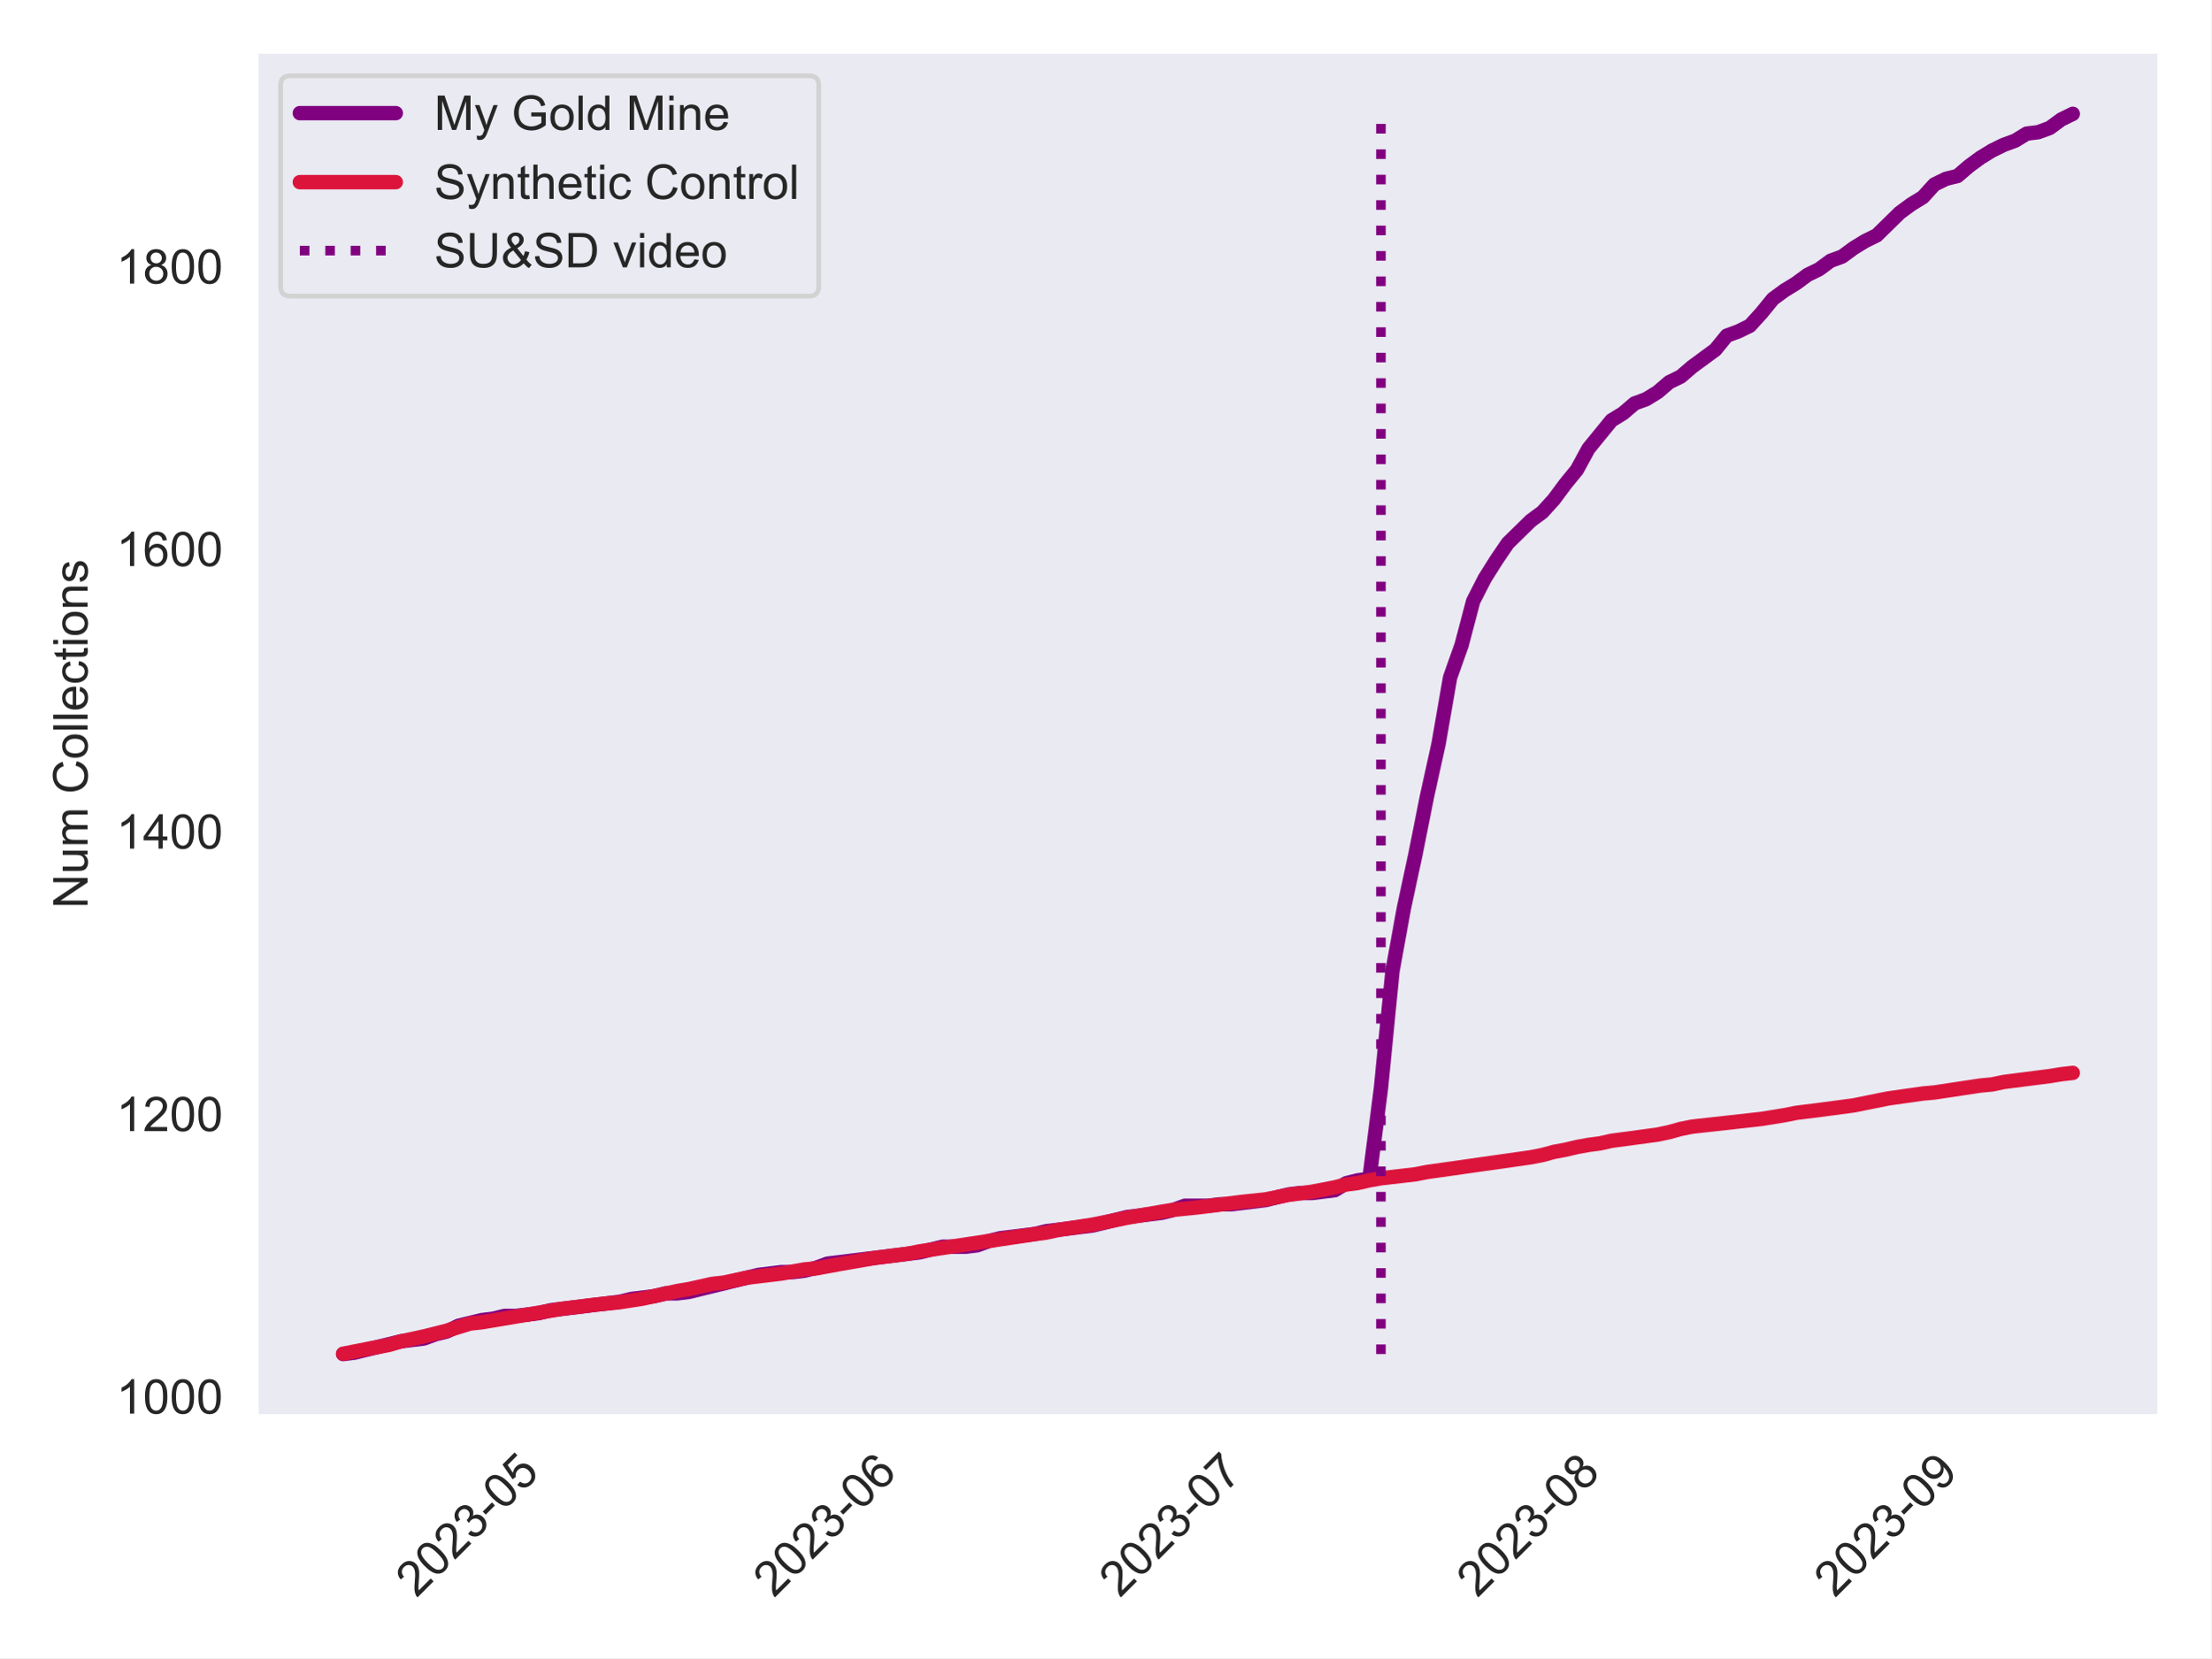
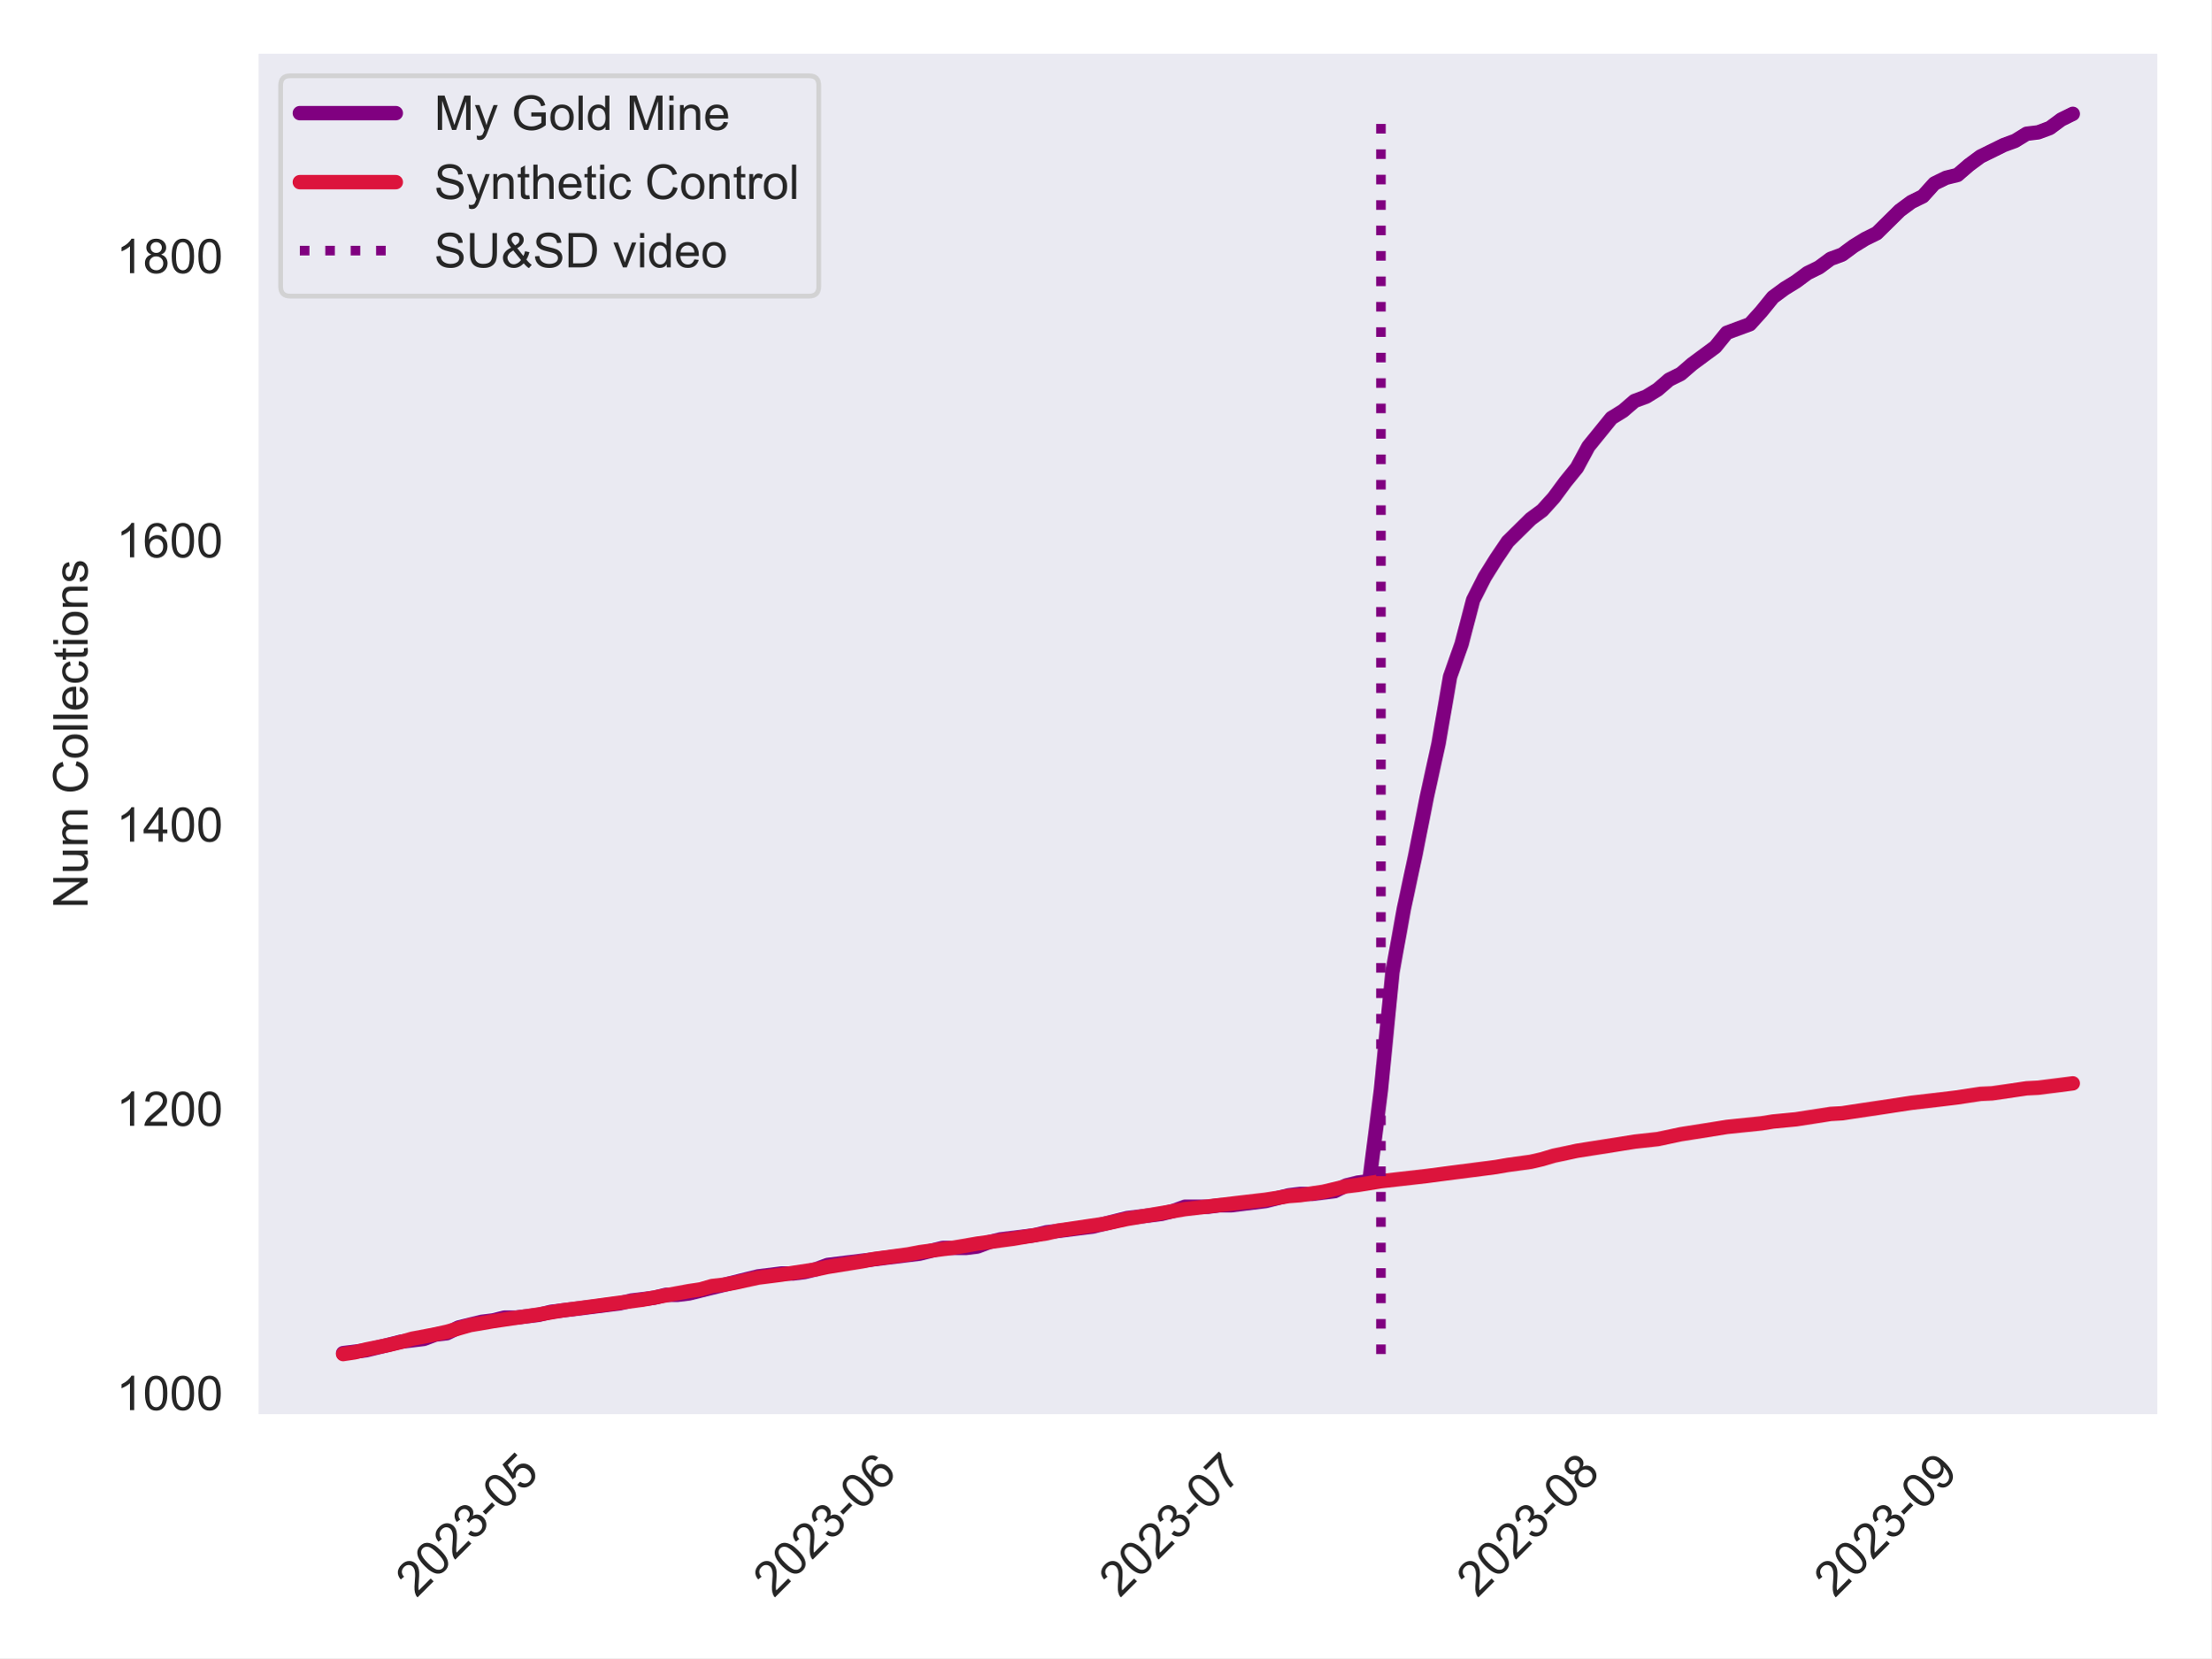
<svg xmlns="http://www.w3.org/2000/svg" xmlns:xlink="http://www.w3.org/1999/xlink" width="460.8pt" height="345.6pt" viewBox="0 0 460.8 345.6" version="1.1">
  <defs>
    <style type="text/css">*{stroke-linejoin: round; stroke-linecap: butt}</style>
  </defs>
  <g id="figure_1">
    <g id="patch_1">
      <path d="M 0 345.6  L 460.8 345.6  L 460.8 0  L 0 0  z " style="fill: #ffffff" />
    </g>
    <g id="axes_1">
      <g id="patch_2">
        <path d="M 53.48 295.153  L 450 295.153  L 450 10.8  L 53.48 10.8  z " style="fill: #eaeaf2" />
      </g>
      <g id="matplotlib.axis_1">
        <g id="xtick_1">
          <g id="text_1">
            <g style="fill: #262626" transform="translate(86.79253 333.1617) rotate(-45) scale(0.1 -0.1)">
              <defs>
                <path id="ArialMT-32" d="M 3222 541  L 3222 0  L 194 0  Q 188 203 259 391  Q 375 700 629 1000  Q 884 1300 1366 1694  Q 2113 2306 2375 2664  Q 2638 3022 2638 3341  Q 2638 3675 2398 3904  Q 2159 4134 1775 4134  Q 1369 4134 1125 3890  Q 881 3647 878 3216  L 300 3275  Q 359 3922 746 4261  Q 1134 4600 1788 4600  Q 2447 4600 2831 4234  Q 3216 3869 3216 3328  Q 3216 3053 3103 2787  Q 2991 2522 2730 2228  Q 2469 1934 1863 1422  Q 1356 997 1212 845  Q 1069 694 975 541  L 3222 541  z " transform="scale(0.015625)" />
                <path id="ArialMT-30" d="M 266 2259  Q 266 3072 433 3567  Q 600 4063 929 4331  Q 1259 4600 1759 4600  Q 2128 4600 2406 4451  Q 2684 4303 2865 4023  Q 3047 3744 3150 3342  Q 3253 2941 3253 2259  Q 3253 1453 3087 958  Q 2922 463 2592 192  Q 2263 -78 1759 -78  Q 1097 -78 719 397  Q 266 969 266 2259  z M 844 2259  Q 844 1131 1108 757  Q 1372 384 1759 384  Q 2147 384 2411 759  Q 2675 1134 2675 2259  Q 2675 3391 2411 3762  Q 2147 4134 1753 4134  Q 1366 4134 1134 3806  Q 844 3388 844 2259  z " transform="scale(0.015625)" />
                <path id="ArialMT-33" d="M 269 1209  L 831 1284  Q 928 806 1161 595  Q 1394 384 1728 384  Q 2125 384 2398 659  Q 2672 934 2672 1341  Q 2672 1728 2419 1979  Q 2166 2231 1775 2231  Q 1616 2231 1378 2169  L 1441 2663  Q 1497 2656 1531 2656  Q 1891 2656 2178 2843  Q 2466 3031 2466 3422  Q 2466 3731 2256 3934  Q 2047 4138 1716 4138  Q 1388 4138 1169 3931  Q 950 3725 888 3313  L 325 3413  Q 428 3978 793 4289  Q 1159 4600 1703 4600  Q 2078 4600 2393 4439  Q 2709 4278 2876 4000  Q 3044 3722 3044 3409  Q 3044 3113 2884 2869  Q 2725 2625 2413 2481  Q 2819 2388 3044 2092  Q 3269 1797 3269 1353  Q 3269 753 2831 336  Q 2394 -81 1725 -81  Q 1122 -81 723 278  Q 325 638 269 1209  z " transform="scale(0.015625)" />
                <path id="ArialMT-2d" d="M 203 1375  L 203 1941  L 1931 1941  L 1931 1375  L 203 1375  z " transform="scale(0.015625)" />
                <path id="ArialMT-35" d="M 266 1200  L 856 1250  Q 922 819 1161 601  Q 1400 384 1738 384  Q 2144 384 2425 690  Q 2706 997 2706 1503  Q 2706 1984 2436 2262  Q 2166 2541 1728 2541  Q 1456 2541 1237 2417  Q 1019 2294 894 2097  L 366 2166  L 809 4519  L 3088 4519  L 3088 3981  L 1259 3981  L 1013 2750  Q 1425 3038 1878 3038  Q 2478 3038 2890 2622  Q 3303 2206 3303 1553  Q 3303 931 2941 478  Q 2500 -78 1738 -78  Q 1113 -78 717 272  Q 322 622 266 1200  z " transform="scale(0.015625)" />
              </defs>
              <use xlink:href="#ArialMT-32" />
              <use xlink:href="#ArialMT-30" x="55.615" />
              <use xlink:href="#ArialMT-32" x="111.23" />
              <use xlink:href="#ArialMT-33" x="166.846" />
              <use xlink:href="#ArialMT-2d" x="222.461" />
              <use xlink:href="#ArialMT-30" x="255.762" />
              <use xlink:href="#ArialMT-35" x="311.377" />
            </g>
          </g>
        </g>
        <g id="xtick_2">
          <g id="text_2">
            <g style="fill: #262626" transform="translate(161.2902 333.1617) rotate(-45) scale(0.1 -0.1)">
              <defs>
                <path id="ArialMT-36" d="M 3184 3459  L 2625 3416  Q 2550 3747 2413 3897  Q 2184 4138 1850 4138  Q 1581 4138 1378 3988  Q 1113 3794 959 3422  Q 806 3050 800 2363  Q 1003 2672 1297 2822  Q 1591 2972 1913 2972  Q 2475 2972 2870 2558  Q 3266 2144 3266 1488  Q 3266 1056 3080 686  Q 2894 316 2569 119  Q 2244 -78 1831 -78  Q 1128 -78 684 439  Q 241 956 241 2144  Q 241 3472 731 4075  Q 1159 4600 1884 4600  Q 2425 4600 2770 4297  Q 3116 3994 3184 3459  z M 888 1484  Q 888 1194 1011 928  Q 1134 663 1356 523  Q 1578 384 1822 384  Q 2178 384 2434 671  Q 2691 959 2691 1453  Q 2691 1928 2437 2201  Q 2184 2475 1800 2475  Q 1419 2475 1153 2201  Q 888 1928 888 1484  z " transform="scale(0.015625)" />
              </defs>
              <use xlink:href="#ArialMT-32" />
              <use xlink:href="#ArialMT-30" x="55.615" />
              <use xlink:href="#ArialMT-32" x="111.23" />
              <use xlink:href="#ArialMT-33" x="166.846" />
              <use xlink:href="#ArialMT-2d" x="222.461" />
              <use xlink:href="#ArialMT-30" x="255.762" />
              <use xlink:href="#ArialMT-36" x="311.377" />
            </g>
          </g>
        </g>
        <g id="xtick_3">
          <g id="text_3">
            <g style="fill: #262626" transform="translate(233.3848 333.1617) rotate(-45) scale(0.1 -0.1)">
              <defs>
                <path id="ArialMT-37" d="M 303 3981  L 303 4522  L 3269 4522  L 3269 4084  Q 2831 3619 2401 2847  Q 1972 2075 1738 1259  Q 1569 684 1522 0  L 944 0  Q 953 541 1156 1306  Q 1359 2072 1739 2783  Q 2119 3494 2547 3981  L 303 3981  z " transform="scale(0.015625)" />
              </defs>
              <use xlink:href="#ArialMT-32" />
              <use xlink:href="#ArialMT-30" x="55.615" />
              <use xlink:href="#ArialMT-32" x="111.23" />
              <use xlink:href="#ArialMT-33" x="166.846" />
              <use xlink:href="#ArialMT-2d" x="222.461" />
              <use xlink:href="#ArialMT-30" x="255.762" />
              <use xlink:href="#ArialMT-37" x="311.377" />
            </g>
          </g>
        </g>
        <g id="xtick_4">
          <g id="text_4">
            <g style="fill: #262626" transform="translate(307.8825 333.1617) rotate(-45) scale(0.1 -0.1)">
              <defs>
                <path id="ArialMT-38" d="M 1131 2484  Q 781 2613 612 2850  Q 444 3088 444 3419  Q 444 3919 803 4259  Q 1163 4600 1759 4600  Q 2359 4600 2725 4251  Q 3091 3903 3091 3403  Q 3091 3084 2923 2848  Q 2756 2613 2416 2484  Q 2838 2347 3058 2040  Q 3278 1734 3278 1309  Q 3278 722 2862 322  Q 2447 -78 1769 -78  Q 1091 -78 675 323  Q 259 725 259 1325  Q 259 1772 486 2073  Q 713 2375 1131 2484  z M 1019 3438  Q 1019 3113 1228 2906  Q 1438 2700 1772 2700  Q 2097 2700 2305 2904  Q 2513 3109 2513 3406  Q 2513 3716 2298 3927  Q 2084 4138 1766 4138  Q 1444 4138 1231 3931  Q 1019 3725 1019 3438  z M 838 1322  Q 838 1081 952 856  Q 1066 631 1291 507  Q 1516 384 1775 384  Q 2178 384 2440 643  Q 2703 903 2703 1303  Q 2703 1709 2433 1975  Q 2163 2241 1756 2241  Q 1359 2241 1098 1978  Q 838 1716 838 1322  z " transform="scale(0.015625)" />
              </defs>
              <use xlink:href="#ArialMT-32" />
              <use xlink:href="#ArialMT-30" x="55.615" />
              <use xlink:href="#ArialMT-32" x="111.23" />
              <use xlink:href="#ArialMT-33" x="166.846" />
              <use xlink:href="#ArialMT-2d" x="222.461" />
              <use xlink:href="#ArialMT-30" x="255.762" />
              <use xlink:href="#ArialMT-38" x="311.377" />
            </g>
          </g>
        </g>
        <g id="xtick_5">
          <g id="text_5">
            <g style="fill: #262626" transform="translate(382.3802 333.1617) rotate(-45) scale(0.1 -0.1)">
              <defs>
                <path id="ArialMT-39" d="M 350 1059  L 891 1109  Q 959 728 1153 556  Q 1347 384 1650 384  Q 1909 384 2104 503  Q 2300 622 2425 820  Q 2550 1019 2634 1356  Q 2719 1694 2719 2044  Q 2719 2081 2716 2156  Q 2547 1888 2255 1720  Q 1963 1553 1622 1553  Q 1053 1553 659 1965  Q 266 2378 266 3053  Q 266 3750 677 4175  Q 1088 4600 1706 4600  Q 2153 4600 2523 4359  Q 2894 4119 3086 3673  Q 3278 3228 3278 2384  Q 3278 1506 3087 986  Q 2897 466 2520 194  Q 2144 -78 1638 -78  Q 1100 -78 759 220  Q 419 519 350 1059  z M 2653 3081  Q 2653 3566 2395 3850  Q 2138 4134 1775 4134  Q 1400 4134 1122 3828  Q 844 3522 844 3034  Q 844 2597 1108 2323  Q 1372 2050 1759 2050  Q 2150 2050 2401 2323  Q 2653 2597 2653 3081  z " transform="scale(0.015625)" />
              </defs>
              <use xlink:href="#ArialMT-32" />
              <use xlink:href="#ArialMT-30" x="55.615" />
              <use xlink:href="#ArialMT-32" x="111.23" />
              <use xlink:href="#ArialMT-33" x="166.846" />
              <use xlink:href="#ArialMT-2d" x="222.461" />
              <use xlink:href="#ArialMT-30" x="255.762" />
              <use xlink:href="#ArialMT-39" x="311.377" />
            </g>
          </g>
        </g>
      </g>
      <g id="matplotlib.axis_2">
        <g id="ytick_1">
          <g id="text_6">
-             <g style="fill: #262626" transform="translate(24.23625 294.6393) scale(0.1 -0.1)">
+             <g style="fill: #262626" transform="translate(24.23625 293.9117) scale(0.1 -0.1)">
              <defs>
                <path id="ArialMT-31" d="M 2384 0  L 1822 0  L 1822 3584  Q 1619 3391 1289 3197  Q 959 3003 697 2906  L 697 3450  Q 1169 3672 1522 3987  Q 1875 4303 2022 4600  L 2384 4600  L 2384 0  z " transform="scale(0.015625)" />
              </defs>
              <use xlink:href="#ArialMT-31" />
              <use xlink:href="#ArialMT-30" x="55.615" />
              <use xlink:href="#ArialMT-30" x="111.23" />
              <use xlink:href="#ArialMT-30" x="166.846" />
            </g>
          </g>
        </g>
        <g id="ytick_2">
          <g id="text_7">
-             <g style="fill: #262626" transform="translate(24.23625 235.7549) scale(0.1 -0.1)">
+             <g style="fill: #262626" transform="translate(24.23625 234.6655) scale(0.1 -0.1)">
              <use xlink:href="#ArialMT-31" />
              <use xlink:href="#ArialMT-32" x="55.615" />
              <use xlink:href="#ArialMT-30" x="111.23" />
              <use xlink:href="#ArialMT-30" x="166.846" />
            </g>
          </g>
        </g>
        <g id="ytick_3">
          <g id="text_8">
-             <g style="fill: #262626" transform="translate(24.23625 176.8705) scale(0.1 -0.1)">
+             <g style="fill: #262626" transform="translate(24.23625 175.4194) scale(0.1 -0.1)">
              <defs>
                <path id="ArialMT-34" d="M 2069 0  L 2069 1097  L 81 1097  L 81 1613  L 2172 4581  L 2631 4581  L 2631 1613  L 3250 1613  L 3250 1097  L 2631 1097  L 2631 0  L 2069 0  z M 2069 1613  L 2069 3678  L 634 1613  L 2069 1613  z " transform="scale(0.015625)" />
              </defs>
              <use xlink:href="#ArialMT-31" />
              <use xlink:href="#ArialMT-34" x="55.615" />
              <use xlink:href="#ArialMT-30" x="111.23" />
              <use xlink:href="#ArialMT-30" x="166.846" />
            </g>
          </g>
        </g>
        <g id="ytick_4">
          <g id="text_9">
-             <g style="fill: #262626" transform="translate(24.23625 117.986) scale(0.1 -0.1)">
+             <g style="fill: #262626" transform="translate(24.23625 116.1733) scale(0.1 -0.1)">
              <use xlink:href="#ArialMT-31" />
              <use xlink:href="#ArialMT-36" x="55.615" />
              <use xlink:href="#ArialMT-30" x="111.23" />
              <use xlink:href="#ArialMT-30" x="166.846" />
            </g>
          </g>
        </g>
        <g id="ytick_5">
          <g id="text_10">
-             <g style="fill: #262626" transform="translate(24.23625 59.10163) scale(0.1 -0.1)">
+             <g style="fill: #262626" transform="translate(24.23625 56.92711) scale(0.1 -0.1)">
              <use xlink:href="#ArialMT-31" />
              <use xlink:href="#ArialMT-38" x="55.615" />
              <use xlink:href="#ArialMT-30" x="111.23" />
              <use xlink:href="#ArialMT-30" x="166.846" />
            </g>
          </g>
        </g>
        <g id="text_11">
          <g style="fill: #262626" transform="translate(18.24875 189.3764) rotate(-90) scale(0.1 -0.1)">
            <defs>
              <path id="ArialMT-4e" d="M 488 0  L 488 4581  L 1109 4581  L 3516 984  L 3516 4581  L 4097 4581  L 4097 0  L 3475 0  L 1069 3600  L 1069 0  L 488 0  z " transform="scale(0.015625)" />
              <path id="ArialMT-75" d="M 2597 0  L 2597 488  Q 2209 -75 1544 -75  Q 1250 -75 995 37  Q 741 150 617 320  Q 494 491 444 738  Q 409 903 409 1263  L 409 3319  L 972 3319  L 972 1478  Q 972 1038 1006 884  Q 1059 663 1231 536  Q 1403 409 1656 409  Q 1909 409 2131 539  Q 2353 669 2445 892  Q 2538 1116 2538 1541  L 2538 3319  L 3100 3319  L 3100 0  L 2597 0  z " transform="scale(0.015625)" />
              <path id="ArialMT-6d" d="M 422 0  L 422 3319  L 925 3319  L 925 2853  Q 1081 3097 1340 3245  Q 1600 3394 1931 3394  Q 2300 3394 2536 3241  Q 2772 3088 2869 2813  Q 3263 3394 3894 3394  Q 4388 3394 4653 3120  Q 4919 2847 4919 2278  L 4919 0  L 4359 0  L 4359 2091  Q 4359 2428 4304 2576  Q 4250 2725 4106 2815  Q 3963 2906 3769 2906  Q 3419 2906 3187 2673  Q 2956 2441 2956 1928  L 2956 0  L 2394 0  L 2394 2156  Q 2394 2531 2256 2718  Q 2119 2906 1806 2906  Q 1569 2906 1367 2781  Q 1166 2656 1075 2415  Q 984 2175 984 1722  L 984 0  L 422 0  z " transform="scale(0.015625)" />
              <path id="ArialMT-20" transform="scale(0.015625)" />
              <path id="ArialMT-43" d="M 3763 1606  L 4369 1453  Q 4178 706 3683 314  Q 3188 -78 2472 -78  Q 1731 -78 1267 223  Q 803 525 561 1097  Q 319 1669 319 2325  Q 319 3041 592 3573  Q 866 4106 1370 4382  Q 1875 4659 2481 4659  Q 3169 4659 3637 4309  Q 4106 3959 4291 3325  L 3694 3184  Q 3534 3684 3231 3912  Q 2928 4141 2469 4141  Q 1941 4141 1586 3887  Q 1231 3634 1087 3207  Q 944 2781 944 2328  Q 944 1744 1114 1308  Q 1284 872 1643 656  Q 2003 441 2422 441  Q 2931 441 3284 734  Q 3638 1028 3763 1606  z " transform="scale(0.015625)" />
              <path id="ArialMT-6f" d="M 213 1659  Q 213 2581 725 3025  Q 1153 3394 1769 3394  Q 2453 3394 2887 2945  Q 3322 2497 3322 1706  Q 3322 1066 3130 698  Q 2938 331 2570 128  Q 2203 -75 1769 -75  Q 1072 -75 642 372  Q 213 819 213 1659  z M 791 1659  Q 791 1022 1069 705  Q 1347 388 1769 388  Q 2188 388 2466 706  Q 2744 1025 2744 1678  Q 2744 2294 2464 2611  Q 2184 2928 1769 2928  Q 1347 2928 1069 2612  Q 791 2297 791 1659  z " transform="scale(0.015625)" />
              <path id="ArialMT-6c" d="M 409 0  L 409 4581  L 972 4581  L 972 0  L 409 0  z " transform="scale(0.015625)" />
              <path id="ArialMT-65" d="M 2694 1069  L 3275 997  Q 3138 488 2766 206  Q 2394 -75 1816 -75  Q 1088 -75 661 373  Q 234 822 234 1631  Q 234 2469 665 2931  Q 1097 3394 1784 3394  Q 2450 3394 2872 2941  Q 3294 2488 3294 1666  Q 3294 1616 3291 1516  L 816 1516  Q 847 969 1125 678  Q 1403 388 1819 388  Q 2128 388 2347 550  Q 2566 713 2694 1069  z M 847 1978  L 2700 1978  Q 2663 2397 2488 2606  Q 2219 2931 1791 2931  Q 1403 2931 1139 2672  Q 875 2413 847 1978  z " transform="scale(0.015625)" />
              <path id="ArialMT-63" d="M 2588 1216  L 3141 1144  Q 3050 572 2676 248  Q 2303 -75 1759 -75  Q 1078 -75 664 370  Q 250 816 250 1647  Q 250 2184 428 2587  Q 606 2991 970 3192  Q 1334 3394 1763 3394  Q 2303 3394 2647 3120  Q 2991 2847 3088 2344  L 2541 2259  Q 2463 2594 2264 2762  Q 2066 2931 1784 2931  Q 1359 2931 1093 2626  Q 828 2322 828 1663  Q 828 994 1084 691  Q 1341 388 1753 388  Q 2084 388 2306 591  Q 2528 794 2588 1216  z " transform="scale(0.015625)" />
              <path id="ArialMT-74" d="M 1650 503  L 1731 6  Q 1494 -44 1306 -44  Q 1000 -44 831 53  Q 663 150 594 308  Q 525 466 525 972  L 525 2881  L 113 2881  L 113 3319  L 525 3319  L 525 4141  L 1084 4478  L 1084 3319  L 1650 3319  L 1650 2881  L 1084 2881  L 1084 941  Q 1084 700 1114 631  Q 1144 563 1211 522  Q 1278 481 1403 481  Q 1497 481 1650 503  z " transform="scale(0.015625)" />
              <path id="ArialMT-69" d="M 425 3934  L 425 4581  L 988 4581  L 988 3934  L 425 3934  z M 425 0  L 425 3319  L 988 3319  L 988 0  L 425 0  z " transform="scale(0.015625)" />
              <path id="ArialMT-6e" d="M 422 0  L 422 3319  L 928 3319  L 928 2847  Q 1294 3394 1984 3394  Q 2284 3394 2536 3286  Q 2788 3178 2913 3003  Q 3038 2828 3088 2588  Q 3119 2431 3119 2041  L 3119 0  L 2556 0  L 2556 2019  Q 2556 2363 2490 2533  Q 2425 2703 2258 2804  Q 2091 2906 1866 2906  Q 1506 2906 1245 2678  Q 984 2450 984 1813  L 984 0  L 422 0  z " transform="scale(0.015625)" />
              <path id="ArialMT-73" d="M 197 991  L 753 1078  Q 800 744 1014 566  Q 1228 388 1613 388  Q 2000 388 2187 545  Q 2375 703 2375 916  Q 2375 1106 2209 1216  Q 2094 1291 1634 1406  Q 1016 1563 777 1677  Q 538 1791 414 1992  Q 291 2194 291 2438  Q 291 2659 392 2848  Q 494 3038 669 3163  Q 800 3259 1026 3326  Q 1253 3394 1513 3394  Q 1903 3394 2198 3281  Q 2494 3169 2634 2976  Q 2775 2784 2828 2463  L 2278 2388  Q 2241 2644 2061 2787  Q 1881 2931 1553 2931  Q 1166 2931 1000 2803  Q 834 2675 834 2503  Q 834 2394 903 2306  Q 972 2216 1119 2156  Q 1203 2125 1616 2013  Q 2213 1853 2448 1751  Q 2684 1650 2818 1456  Q 2953 1263 2953 975  Q 2953 694 2789 445  Q 2625 197 2315 61  Q 2006 -75 1616 -75  Q 969 -75 630 194  Q 291 463 197 991  z " transform="scale(0.015625)" />
            </defs>
            <use xlink:href="#ArialMT-4e" />
            <use xlink:href="#ArialMT-75" x="72.217" />
            <use xlink:href="#ArialMT-6d" x="127.832" />
            <use xlink:href="#ArialMT-20" x="211.133" />
            <use xlink:href="#ArialMT-43" x="238.916" />
            <use xlink:href="#ArialMT-6f" x="311.133" />
            <use xlink:href="#ArialMT-6c" x="366.748" />
            <use xlink:href="#ArialMT-6c" x="388.965" />
            <use xlink:href="#ArialMT-65" x="411.182" />
            <use xlink:href="#ArialMT-63" x="466.797" />
            <use xlink:href="#ArialMT-74" x="516.797" />
            <use xlink:href="#ArialMT-69" x="544.58" />
            <use xlink:href="#ArialMT-6f" x="566.797" />
            <use xlink:href="#ArialMT-6e" x="622.412" />
            <use xlink:href="#ArialMT-73" x="678.027" />
          </g>
        </g>
      </g>
      <g id="PolyCollection_1" />
      <g id="PolyCollection_2" />
      <g id="line2d_1">
-         <path d="M 71.504 282.228  L 73.907 281.933  L 83.519 279.578  L 88.326 278.989  L 90.729 278.106  L 93.132 277.517  L 95.535 276.339  L 100.341 275.162  L 102.745 274.867  L 105.148 274.278  L 107.551 274.278  L 112.357 273.69  L 114.76 273.101  L 129.179 271.334  L 131.582 270.745  L 136.389 270.156  L 138.792 269.568  L 141.195 269.568  L 143.598 269.273  L 158.017 265.74  L 162.823 265.151  L 165.227 265.151  L 167.63 264.857  L 170.033 264.268  L 172.436 263.385  L 191.661 261.029  L 196.468 259.852  L 201.274 259.852  L 203.677 259.557  L 206.08 258.674  L 208.483 258.085  L 215.693 257.202  L 218.096 256.613  L 227.708 255.435  L 234.918 253.669  L 242.127 252.786  L 244.531 252.197  L 246.934 251.313  L 251.74 251.313  L 254.143 251.019  L 256.546 251.019  L 263.756 250.136  L 268.562 248.958  L 270.965 248.664  L 273.368 248.664  L 278.175 248.075  L 280.578 246.603  L 282.981 246.014  L 285.384 245.719  L 287.787 226.876  L 290.19 202.439  L 292.594 189.19  L 294.997 178.002  L 297.4 165.931  L 299.803 155.037  L 302.206 141.2  L 304.609 134.428  L 307.012 125.301  L 309.416 120.59  L 311.819 116.763  L 314.222 113.229  L 319.028 108.519  L 321.431 106.752  L 323.835 104.102  L 326.238 100.864  L 328.641 97.92  L 331.044 93.503  L 335.85 87.615  L 338.253 86.143  L 340.657 84.082  L 343.06 83.198  L 345.463 81.726  L 347.866 79.665  L 350.269 78.488  L 352.672 76.427  L 357.479 72.894  L 359.882 69.949  L 362.285 69.066  L 364.688 67.888  L 367.091 65.239  L 369.494 62.294  L 371.898 60.528  L 374.301 59.056  L 376.704 57.289  L 379.107 56.112  L 381.51 54.345  L 383.913 53.462  L 386.316 51.695  L 388.72 50.223  L 391.123 49.045  L 395.929 44.335  L 398.332 42.568  L 400.735 41.096  L 403.139 38.446  L 405.542 37.269  L 407.945 36.68  L 410.348 34.619  L 412.751 32.852  L 415.154 31.38  L 417.557 30.202  L 419.961 29.319  L 422.364 27.847  L 424.767 27.553  L 427.17 26.669  L 429.573 24.903  L 431.976 23.725  L 431.976 23.725  " clip-path="url(#p0e46bde191)" style="fill: none; stroke: #800080; stroke-width: 3; stroke-linecap: round" />
+         <path d="M 71.504 282.038  L 76.31 281.446  L 83.519 279.668  L 88.326 279.076  L 90.729 278.187  L 93.132 277.891  L 95.535 276.706  L 100.341 275.521  L 102.745 275.225  L 105.148 274.633  L 107.551 274.633  L 112.357 274.04  L 114.76 273.448  L 129.179 271.67  L 131.582 271.078  L 136.389 270.485  L 138.792 269.893  L 141.195 269.893  L 143.598 269.597  L 158.017 266.042  L 162.823 265.449  L 165.227 265.449  L 167.63 265.153  L 170.033 264.561  L 172.436 263.672  L 191.661 261.302  L 196.468 260.117  L 201.274 260.117  L 203.677 259.821  L 206.08 258.932  L 208.483 258.34  L 215.693 257.451  L 218.096 256.859  L 227.708 255.674  L 234.918 253.896  L 242.127 253.008  L 244.531 252.415  L 246.934 251.527  L 251.74 251.527  L 254.143 251.23  L 256.546 251.23  L 263.756 250.342  L 268.562 249.157  L 270.965 248.86  L 273.368 248.86  L 278.175 248.268  L 280.578 247.083  L 282.981 246.491  L 285.384 246.194  L 287.787 227.236  L 290.19 202.648  L 292.594 189.318  L 294.997 178.061  L 297.4 165.916  L 299.803 154.955  L 302.206 141.032  L 304.609 134.219  L 307.012 125.036  L 309.416 120.296  L 311.819 116.445  L 314.222 112.891  L 319.028 108.151  L 321.431 106.374  L 323.835 103.707  L 326.238 100.449  L 328.641 97.487  L 331.044 93.043  L 335.85 87.119  L 338.253 85.637  L 340.657 83.564  L 343.06 82.675  L 345.463 81.194  L 347.866 79.12  L 350.269 77.935  L 352.672 75.862  L 357.479 72.307  L 359.882 69.345  L 364.688 67.567  L 367.091 64.901  L 369.494 61.939  L 371.898 60.162  L 374.301 58.68  L 376.704 56.903  L 379.107 55.718  L 381.51 53.941  L 383.913 53.052  L 386.316 51.275  L 388.72 49.793  L 391.123 48.609  L 395.929 43.869  L 398.332 42.091  L 400.735 40.907  L 403.139 38.24  L 405.542 37.056  L 407.945 36.463  L 410.348 34.389  L 412.751 32.612  L 417.557 30.242  L 419.961 29.354  L 422.364 27.872  L 424.767 27.576  L 427.17 26.687  L 429.573 24.91  L 431.976 23.725  L 431.976 23.725  " clip-path="url(#p45e643c1f0)" style="fill: none; stroke: #800080; stroke-width: 3; stroke-linecap: round" />
      </g>
      <g id="line2d_2">
-         <path d="M 71.504 282.165  L 76.31 281.219  L 81.116 280.308  L 83.519 279.597  L 88.326 278.557  L 93.132 277.358  L 97.938 275.871  L 100.341 275.611  L 117.164 272.79  L 124.373 271.9  L 129.179 271.42  L 133.986 270.669  L 141.195 269.085  L 143.598 268.684  L 148.404 267.608  L 150.808 267.343  L 155.614 266.321  L 162.823 265.453  L 167.63 264.593  L 170.033 264.38  L 174.839 263.504  L 182.049 262.241  L 189.258 261.314  L 191.661 260.822  L 215.693 257.227  L 218.096 256.905  L 220.499 256.365  L 227.708 255.257  L 234.918 253.813  L 242.127 252.556  L 244.531 252.159  L 249.337 251.683  L 258.949 250.496  L 263.756 249.992  L 268.562 249.039  L 273.368 248.409  L 278.175 247.483  L 280.578 246.883  L 282.981 246.568  L 285.384 246.018  L 287.787 245.592  L 294.997 244.758  L 297.4 244.289  L 319.028 241.215  L 321.431 240.745  L 323.835 240.088  L 326.238 239.645  L 328.641 239.077  L 331.044 238.633  L 333.447 238.321  L 335.85 237.778  L 345.463 236.486  L 347.866 235.975  L 350.269 235.303  L 352.672 234.826  L 367.091 233.221  L 371.898 232.438  L 374.301 231.955  L 379.107 231.358  L 386.316 230.397  L 393.526 228.942  L 398.332 228.268  L 400.735 227.925  L 403.139 227.708  L 412.751 226.257  L 415.154 226.029  L 417.557 225.522  L 427.17 224.291  L 429.573 223.899  L 431.976 223.627  L 431.976 223.627  " clip-path="url(#p0e46bde191)" style="fill: none; stroke: #dc143c; stroke-width: 3; stroke-linecap: round" />
+         <path d="M 71.504 282.228  L 73.907 281.873  L 76.31 281.279  L 81.116 280.309  L 83.519 279.734  L 85.923 279.034  L 90.729 278.125  L 93.132 277.59  L 97.938 276.207  L 102.745 275.384  L 112.357 273.966  L 117.164 273.148  L 133.986 270.893  L 143.598 269.106  L 146.001 268.752  L 148.404 268.056  L 150.808 267.782  L 153.211 267.355  L 158.017 266.299  L 162.823 265.691  L 170.033 264.59  L 172.436 264.08  L 179.645 262.915  L 182.049 262.439  L 189.258 261.461  L 191.661 260.993  L 198.871 260.041  L 203.677 259.209  L 210.886 258.237  L 215.693 257.452  L 218.096 257.086  L 220.499 256.502  L 230.112 255.096  L 234.918 254.067  L 246.934 252.032  L 263.756 250.059  L 268.562 249.307  L 270.965 249.13  L 275.772 248.404  L 280.578 247.273  L 282.981 246.98  L 287.787 246.213  L 297.4 245.108  L 311.819 243.239  L 314.222 242.826  L 319.028 242.159  L 321.431 241.603  L 323.835 240.888  L 328.641 239.869  L 340.657 237.967  L 345.463 237.429  L 350.269 236.422  L 359.882 234.895  L 367.091 234.145  L 369.494 233.762  L 374.301 233.307  L 381.51 232.177  L 383.913 232.044  L 398.332 229.872  L 407.945 228.734  L 412.751 228.004  L 415.154 227.89  L 422.364 226.848  L 424.767 226.725  L 431.976 225.802  L 431.976 225.802  " clip-path="url(#p45e643c1f0)" style="fill: none; stroke: #dc143c; stroke-width: 3; stroke-linecap: round" />
      </g>
      <g id="LineCollection_1">
-         <path d="M 287.787 282.228  L 287.787 23.725  " clip-path="url(#p0e46bde191)" style="fill: none; stroke-dasharray: 2,3.3; stroke-dashoffset: 0; stroke: #800080; stroke-width: 2" />
+         <path d="M 287.787 282.228  L 287.787 23.725  " clip-path="url(#p45e643c1f0)" style="fill: none; stroke-dasharray: 2,3.3; stroke-dashoffset: 0; stroke: #800080; stroke-width: 2" />
      </g>
      <g id="patch_3">
        <path d="M 53.48 295.153  L 53.48 10.8  " style="fill: none; stroke: #ffffff; stroke-width: 0.8; stroke-linejoin: miter; stroke-linecap: square" />
      </g>
      <g id="patch_4">
        <path d="M 450 295.153  L 450 10.8  " style="fill: none; stroke: #ffffff; stroke-width: 0.8; stroke-linejoin: miter; stroke-linecap: square" />
      </g>
      <g id="patch_5">
        <path d="M 53.48 295.153  L 450 295.153  " style="fill: none; stroke: #ffffff; stroke-width: 0.8; stroke-linejoin: miter; stroke-linecap: square" />
      </g>
      <g id="patch_6">
        <path d="M 53.48 10.8  L 450 10.8  " style="fill: none; stroke: #ffffff; stroke-width: 0.8; stroke-linejoin: miter; stroke-linecap: square" />
      </g>
      <g id="legend_1">
        <g id="patch_7">
          <path d="M 60.48 61.714  L 168.624 61.714  Q 170.624 61.714 170.624 59.714  L 170.624 17.8  Q 170.624 15.8 168.624 15.8  L 60.48 15.8  Q 58.48 15.8 58.48 17.8  L 58.48 59.714  Q 58.48 61.714 60.48 61.714  z " style="fill: #eaeaf2; opacity: 0.8; stroke: #cccccc; stroke-linejoin: miter" />
        </g>
        <g id="line2d_3">
          <path d="M 62.48 23.58  L 72.48 23.58  L 82.48 23.58  " style="fill: none; stroke: #800080; stroke-width: 3; stroke-linecap: round" />
        </g>
        <g id="text_12">
          <g style="fill: #262626" transform="translate(90.48 27.07969) scale(0.1 -0.1)">
            <defs>
              <path id="ArialMT-4d" d="M 475 0  L 475 4581  L 1388 4581  L 2472 1338  Q 2622 884 2691 659  Q 2769 909 2934 1394  L 4031 4581  L 4847 4581  L 4847 0  L 4263 0  L 4263 3834  L 2931 0  L 2384 0  L 1059 3900  L 1059 0  L 475 0  z " transform="scale(0.015625)" />
              <path id="ArialMT-79" d="M 397 -1278  L 334 -750  Q 519 -800 656 -800  Q 844 -800 956 -737  Q 1069 -675 1141 -563  Q 1194 -478 1313 -144  Q 1328 -97 1363 -6  L 103 3319  L 709 3319  L 1400 1397  Q 1534 1031 1641 628  Q 1738 1016 1872 1384  L 2581 3319  L 3144 3319  L 1881 -56  Q 1678 -603 1566 -809  Q 1416 -1088 1222 -1217  Q 1028 -1347 759 -1347  Q 597 -1347 397 -1278  z " transform="scale(0.015625)" />
              <path id="ArialMT-47" d="M 2638 1797  L 2638 2334  L 4578 2338  L 4578 638  Q 4131 281 3656 101  Q 3181 -78 2681 -78  Q 2006 -78 1454 211  Q 903 500 622 1047  Q 341 1594 341 2269  Q 341 2938 620 3517  Q 900 4097 1425 4378  Q 1950 4659 2634 4659  Q 3131 4659 3532 4498  Q 3934 4338 4162 4050  Q 4391 3763 4509 3300  L 3963 3150  Q 3859 3500 3706 3700  Q 3553 3900 3268 4020  Q 2984 4141 2638 4141  Q 2222 4141 1919 4014  Q 1616 3888 1430 3681  Q 1244 3475 1141 3228  Q 966 2803 966 2306  Q 966 1694 1177 1281  Q 1388 869 1791 669  Q 2194 469 2647 469  Q 3041 469 3416 620  Q 3791 772 3984 944  L 3984 1797  L 2638 1797  z " transform="scale(0.015625)" />
              <path id="ArialMT-64" d="M 2575 0  L 2575 419  Q 2259 -75 1647 -75  Q 1250 -75 917 144  Q 584 363 401 755  Q 219 1147 219 1656  Q 219 2153 384 2558  Q 550 2963 881 3178  Q 1213 3394 1622 3394  Q 1922 3394 2156 3267  Q 2391 3141 2538 2938  L 2538 4581  L 3097 4581  L 3097 0  L 2575 0  z M 797 1656  Q 797 1019 1065 703  Q 1334 388 1700 388  Q 2069 388 2326 689  Q 2584 991 2584 1609  Q 2584 2291 2321 2609  Q 2059 2928 1675 2928  Q 1300 2928 1048 2622  Q 797 2316 797 1656  z " transform="scale(0.015625)" />
            </defs>
            <use xlink:href="#ArialMT-4d" />
            <use xlink:href="#ArialMT-79" x="83.301" />
            <use xlink:href="#ArialMT-20" x="133.301" />
            <use xlink:href="#ArialMT-47" x="161.084" />
            <use xlink:href="#ArialMT-6f" x="238.867" />
            <use xlink:href="#ArialMT-6c" x="294.482" />
            <use xlink:href="#ArialMT-64" x="316.699" />
            <use xlink:href="#ArialMT-20" x="372.314" />
            <use xlink:href="#ArialMT-4d" x="400.098" />
            <use xlink:href="#ArialMT-69" x="483.398" />
            <use xlink:href="#ArialMT-6e" x="505.615" />
            <use xlink:href="#ArialMT-65" x="561.23" />
          </g>
        </g>
        <g id="line2d_4">
          <path d="M 62.48 37.964  L 72.48 37.964  L 82.48 37.964  " style="fill: none; stroke: #dc143c; stroke-width: 3; stroke-linecap: round" />
        </g>
        <g id="text_13">
          <g style="fill: #262626" transform="translate(90.48 41.46406) scale(0.1 -0.1)">
            <defs>
              <path id="ArialMT-53" d="M 288 1472  L 859 1522  Q 900 1178 1048 958  Q 1197 738 1509 602  Q 1822 466 2213 466  Q 2559 466 2825 569  Q 3091 672 3220 851  Q 3350 1031 3350 1244  Q 3350 1459 3225 1620  Q 3100 1781 2813 1891  Q 2628 1963 1997 2114  Q 1366 2266 1113 2400  Q 784 2572 623 2826  Q 463 3081 463 3397  Q 463 3744 659 4045  Q 856 4347 1234 4503  Q 1613 4659 2075 4659  Q 2584 4659 2973 4495  Q 3363 4331 3572 4012  Q 3781 3694 3797 3291  L 3216 3247  Q 3169 3681 2898 3903  Q 2628 4125 2100 4125  Q 1550 4125 1298 3923  Q 1047 3722 1047 3438  Q 1047 3191 1225 3031  Q 1400 2872 2139 2705  Q 2878 2538 3153 2413  Q 3553 2228 3743 1945  Q 3934 1663 3934 1294  Q 3934 928 3725 604  Q 3516 281 3123 101  Q 2731 -78 2241 -78  Q 1619 -78 1198 103  Q 778 284 539 648  Q 300 1013 288 1472  z " transform="scale(0.015625)" />
              <path id="ArialMT-68" d="M 422 0  L 422 4581  L 984 4581  L 984 2938  Q 1378 3394 1978 3394  Q 2347 3394 2619 3248  Q 2891 3103 3008 2847  Q 3125 2591 3125 2103  L 3125 0  L 2563 0  L 2563 2103  Q 2563 2525 2380 2717  Q 2197 2909 1863 2909  Q 1613 2909 1392 2779  Q 1172 2650 1078 2428  Q 984 2206 984 1816  L 984 0  L 422 0  z " transform="scale(0.015625)" />
              <path id="ArialMT-72" d="M 416 0  L 416 3319  L 922 3319  L 922 2816  Q 1116 3169 1280 3281  Q 1444 3394 1641 3394  Q 1925 3394 2219 3213  L 2025 2691  Q 1819 2813 1613 2813  Q 1428 2813 1281 2702  Q 1134 2591 1072 2394  Q 978 2094 978 1738  L 978 0  L 416 0  z " transform="scale(0.015625)" />
            </defs>
            <use xlink:href="#ArialMT-53" />
            <use xlink:href="#ArialMT-79" x="66.699" />
            <use xlink:href="#ArialMT-6e" x="116.699" />
            <use xlink:href="#ArialMT-74" x="172.314" />
            <use xlink:href="#ArialMT-68" x="200.098" />
            <use xlink:href="#ArialMT-65" x="255.713" />
            <use xlink:href="#ArialMT-74" x="311.328" />
            <use xlink:href="#ArialMT-69" x="339.111" />
            <use xlink:href="#ArialMT-63" x="361.328" />
            <use xlink:href="#ArialMT-20" x="411.328" />
            <use xlink:href="#ArialMT-43" x="439.111" />
            <use xlink:href="#ArialMT-6f" x="511.328" />
            <use xlink:href="#ArialMT-6e" x="566.943" />
            <use xlink:href="#ArialMT-74" x="622.559" />
            <use xlink:href="#ArialMT-72" x="650.342" />
            <use xlink:href="#ArialMT-6f" x="683.643" />
            <use xlink:href="#ArialMT-6c" x="739.258" />
          </g>
        </g>
        <g id="line2d_5">
          <path d="M 62.48 52.227  L 82.48 52.227  " style="fill: none; stroke-dasharray: 2,3.3; stroke-dashoffset: 0; stroke: #800080; stroke-width: 2" />
        </g>
        <g id="text_14">
          <g style="fill: #262626" transform="translate(90.48 55.72656) scale(0.1 -0.1)">
            <defs>
              <path id="ArialMT-55" d="M 3500 4581  L 4106 4581  L 4106 1934  Q 4106 1244 3950 837  Q 3794 431 3386 176  Q 2978 -78 2316 -78  Q 1672 -78 1262 144  Q 853 366 678 786  Q 503 1206 503 1934  L 503 4581  L 1109 4581  L 1109 1938  Q 1109 1341 1220 1058  Q 1331 775 1601 622  Q 1872 469 2263 469  Q 2931 469 3215 772  Q 3500 1075 3500 1938  L 3500 4581  z " transform="scale(0.015625)" />
              <path id="ArialMT-26" d="M 3041 541  Q 2763 231 2434 76  Q 2106 -78 1725 -78  Q 1022 -78 609 397  Q 275 784 275 1263  Q 275 1688 548 2030  Q 822 2372 1366 2631  Q 1056 2988 953 3209  Q 850 3431 850 3638  Q 850 4050 1173 4354  Q 1497 4659 1988 4659  Q 2456 4659 2754 4371  Q 3053 4084 3053 3681  Q 3053 3028 2188 2566  L 3009 1519  Q 3150 1794 3228 2156  L 3813 2031  Q 3663 1431 3406 1044  Q 3722 625 4122 341  L 3744 -106  Q 3403 113 3041 541  z M 1897 2928  Q 2263 3144 2370 3306  Q 2478 3469 2478 3666  Q 2478 3900 2329 4048  Q 2181 4197 1959 4197  Q 1731 4197 1579 4050  Q 1428 3903 1428 3691  Q 1428 3584 1483 3467  Q 1538 3350 1647 3219  L 1897 2928  z M 2688 984  L 1656 2263  Q 1200 1991 1040 1758  Q 881 1525 881 1297  Q 881 1019 1103 719  Q 1325 419 1731 419  Q 1984 419 2254 576  Q 2525 734 2688 984  z " transform="scale(0.015625)" />
              <path id="ArialMT-44" d="M 494 0  L 494 4581  L 2072 4581  Q 2606 4581 2888 4516  Q 3281 4425 3559 4188  Q 3922 3881 4101 3404  Q 4281 2928 4281 2316  Q 4281 1794 4159 1391  Q 4038 988 3847 723  Q 3656 459 3429 307  Q 3203 156 2883 78  Q 2563 0 2147 0  L 494 0  z M 1100 541  L 2078 541  Q 2531 541 2789 625  Q 3047 709 3200 863  Q 3416 1078 3536 1442  Q 3656 1806 3656 2325  Q 3656 3044 3420 3430  Q 3184 3816 2847 3947  Q 2603 4041 2063 4041  L 1100 4041  L 1100 541  z " transform="scale(0.015625)" />
              <path id="ArialMT-76" d="M 1344 0  L 81 3319  L 675 3319  L 1388 1331  Q 1503 1009 1600 663  Q 1675 925 1809 1294  L 2547 3319  L 3125 3319  L 1869 0  L 1344 0  z " transform="scale(0.015625)" />
            </defs>
            <use xlink:href="#ArialMT-53" />
            <use xlink:href="#ArialMT-55" x="66.699" />
            <use xlink:href="#ArialMT-26" x="138.916" />
            <use xlink:href="#ArialMT-53" x="205.615" />
            <use xlink:href="#ArialMT-44" x="272.314" />
            <use xlink:href="#ArialMT-20" x="344.531" />
            <use xlink:href="#ArialMT-76" x="372.314" />
            <use xlink:href="#ArialMT-69" x="422.314" />
            <use xlink:href="#ArialMT-64" x="444.531" />
            <use xlink:href="#ArialMT-65" x="500.146" />
            <use xlink:href="#ArialMT-6f" x="555.762" />
          </g>
        </g>
      </g>
    </g>
  </g>
  <defs>
-     <clipPath id="p0e46bde191">
+     <clipPath id="p45e643c1f0">
      <rect x="53.48" y="10.8" width="396.52" height="284.353" />
    </clipPath>
  </defs>
</svg>
